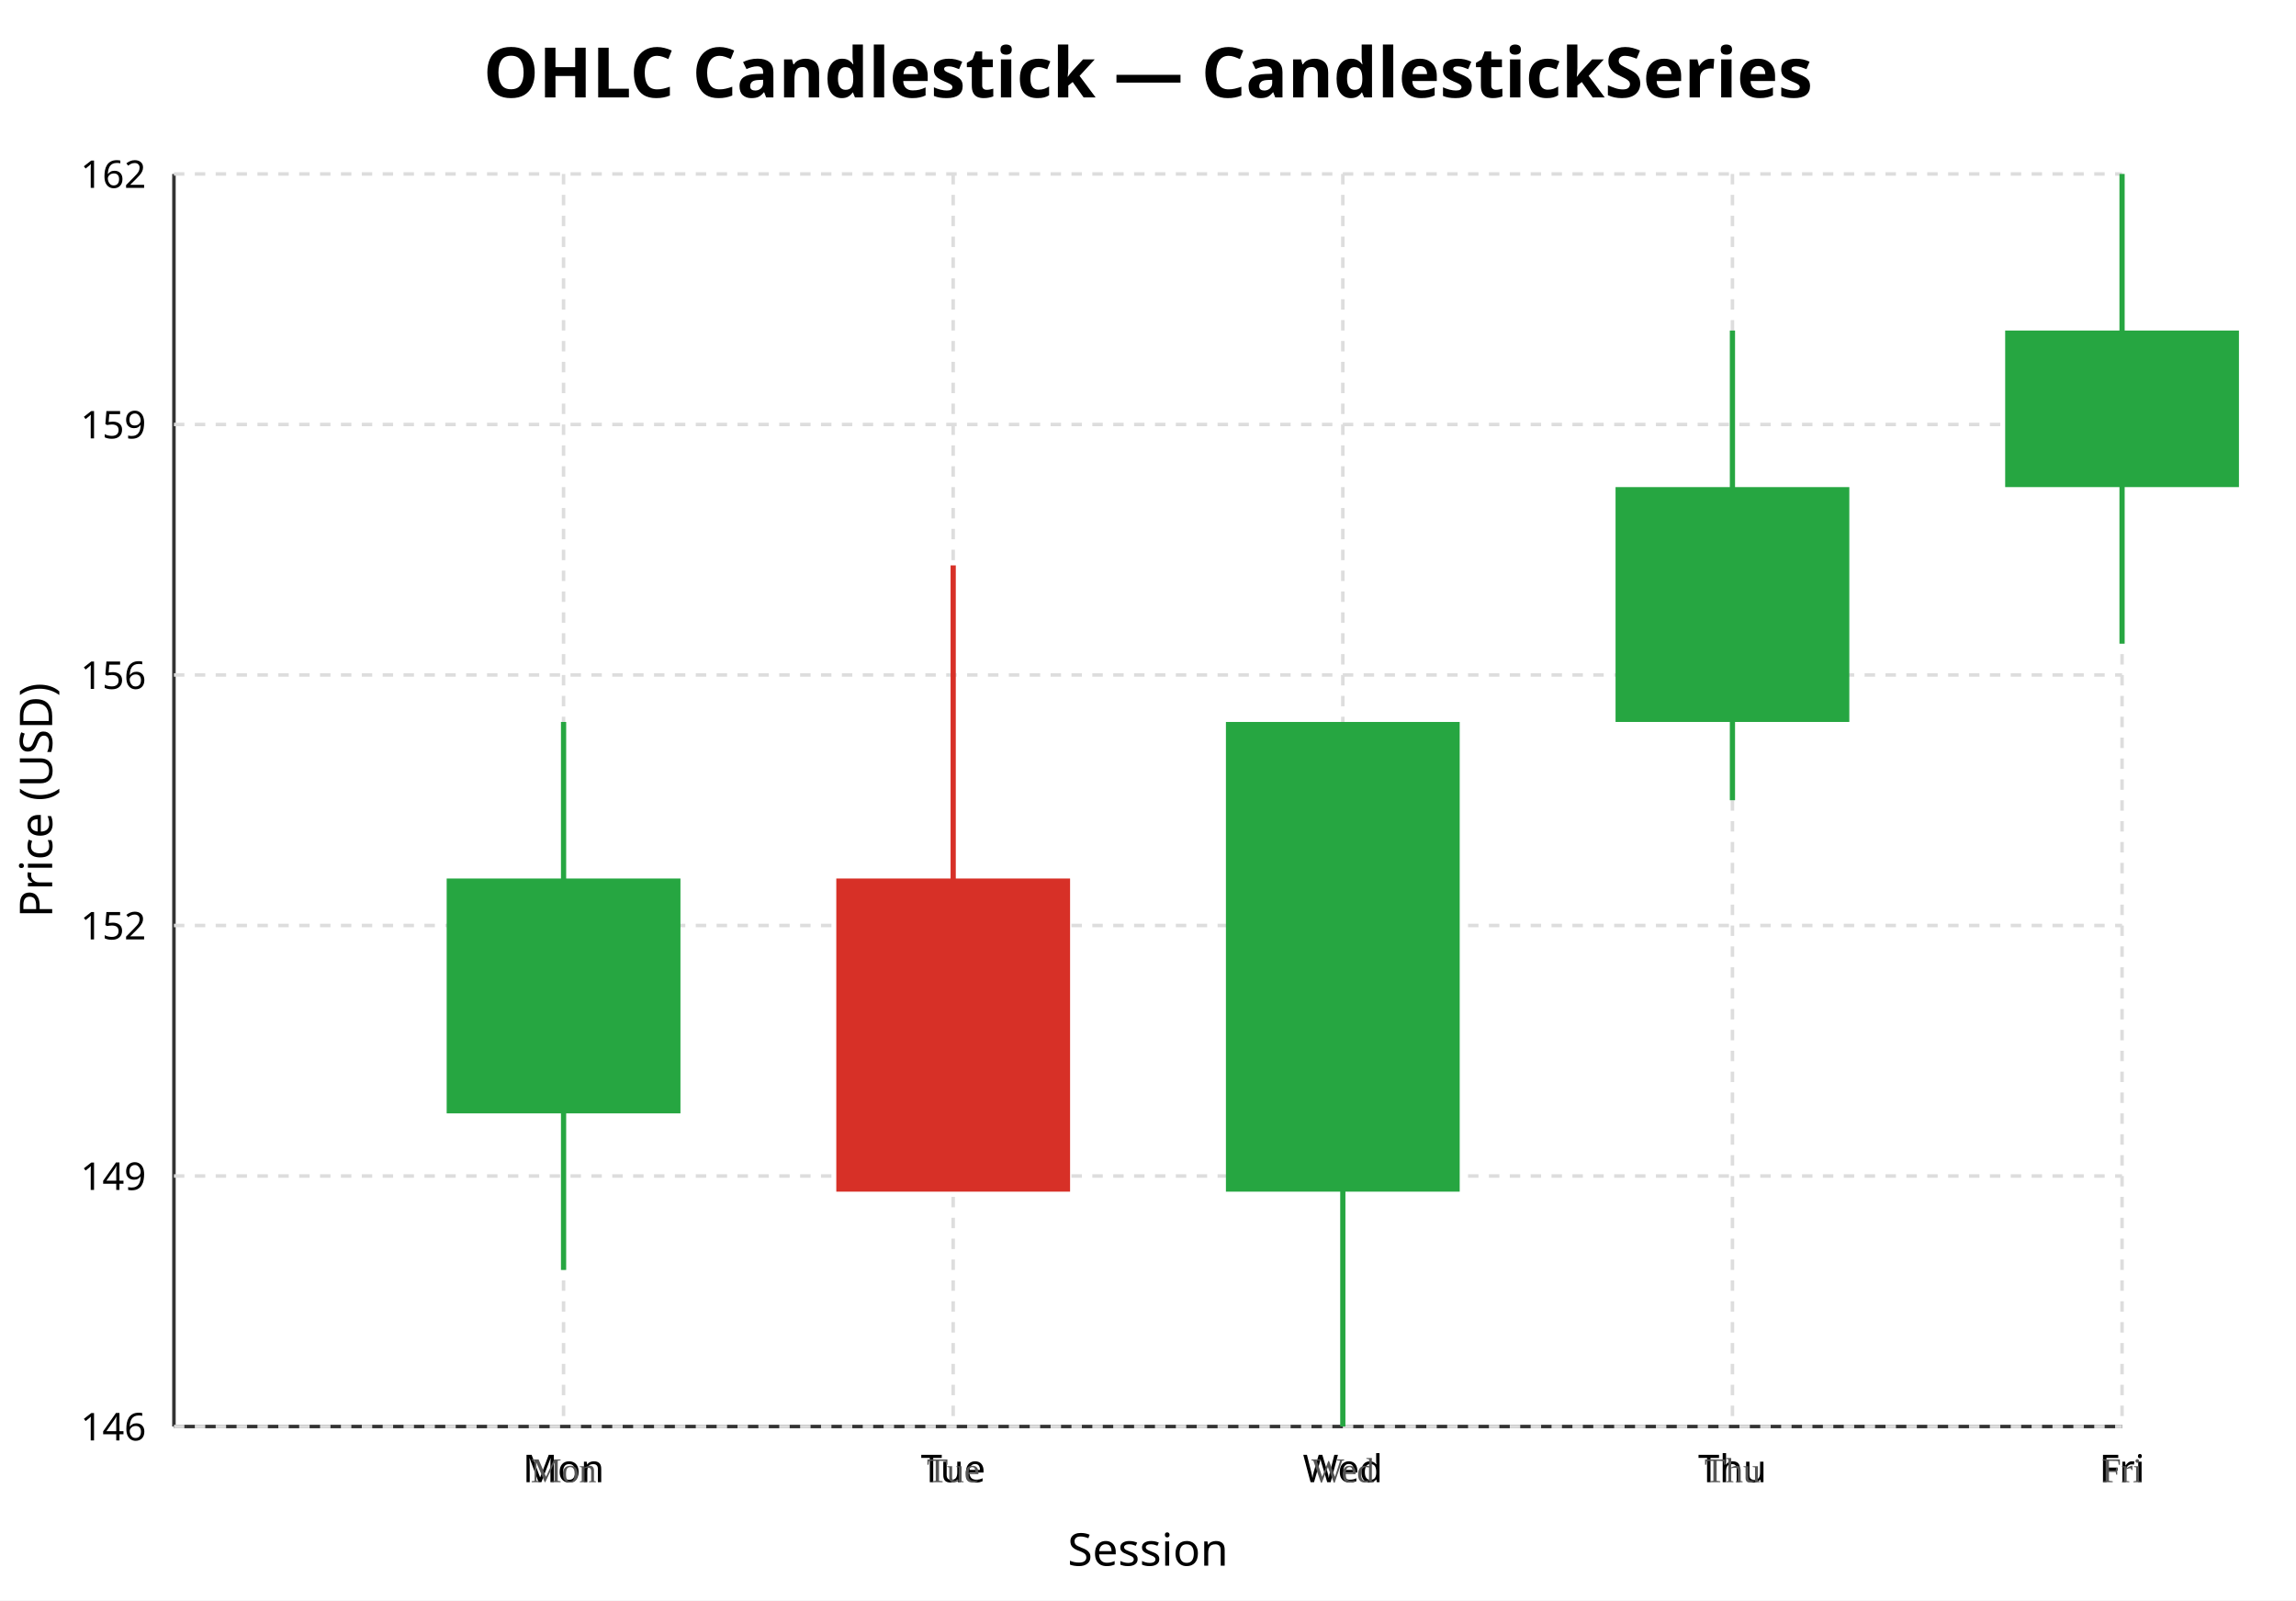
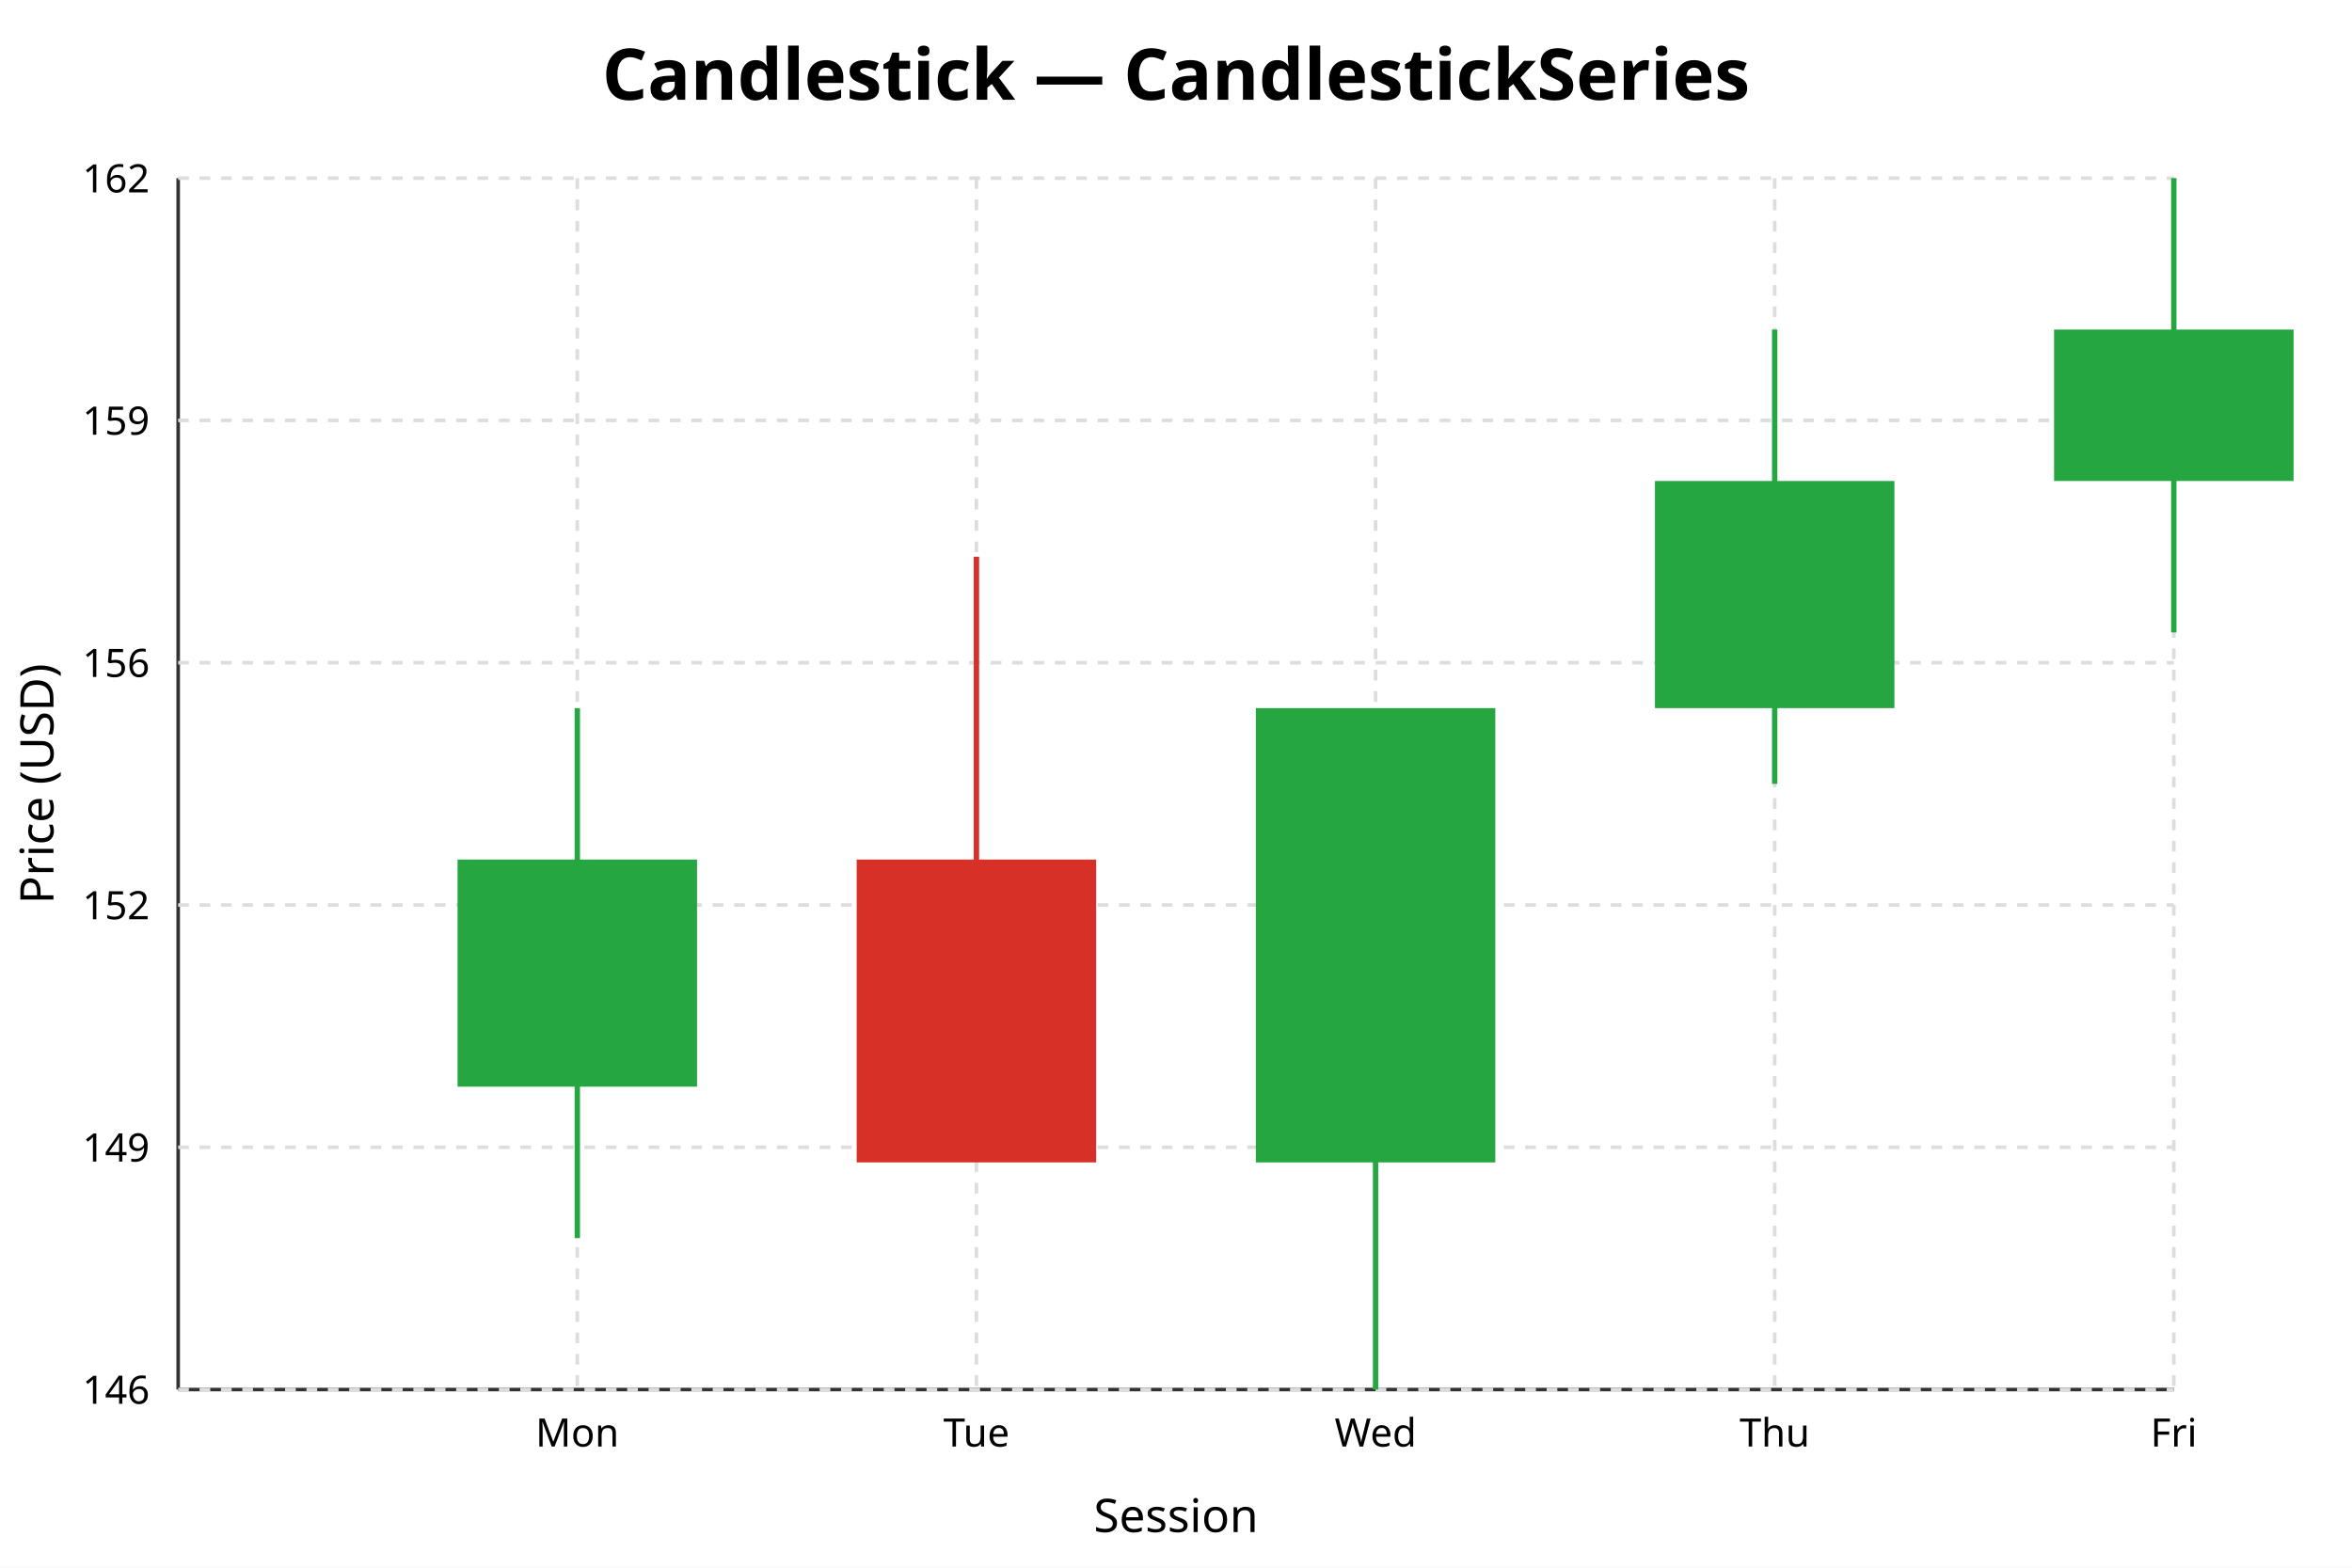
- <svg xmlns="http://www.w3.org/2000/svg" role="img" focusable="false" aria-labelledby="glyphx-chart-16-title glyphx-chart-16-desc" id="glyphx-chart-16" data-glyphx="true" width="660" height="460" viewBox="0 0 660 460">
-   <rect width="660" height="460" fill="#ffffff" />
-   <text x="330" y="28" text-anchor="middle" font-size="20" font-weight="bold" font-family="sans-serif" fill="#000000">OHLC Candlestick  —  CandlestickSeries</text>
-   <line x1="50" y1="410" x2="610" y2="410" stroke="#333" />
-   <line x1="50" y1="50" x2="50" y2="410" stroke="#333" />
-   <text x="330" y="450" text-anchor="middle" font-size="13" font-family="sans-serif" fill="#000000">Session</text>
-   <text x="15" y="230" text-anchor="middle" font-size="13" font-family="sans-serif" fill="#000000" transform="rotate(-90, 15, 230)">Price (USD)</text>
-   <line x1="50" x2="610" y1="410.0" y2="410.0" stroke="#ddd" stroke-dasharray="3,3" />
-   <text x="42" y="414.0" text-anchor="end" font-size="11" font-family="sans-serif" fill="#000000">146</text>
-   <line x1="50" x2="610" y1="338" y2="338" stroke="#ddd" stroke-dasharray="3,3" />
-   <text x="42" y="342" text-anchor="end" font-size="11" font-family="sans-serif" fill="#000000">149</text>
-   <line x1="50" x2="610" y1="266" y2="266" stroke="#ddd" stroke-dasharray="3,3" />
-   <text x="42" y="270" text-anchor="end" font-size="11" font-family="sans-serif" fill="#000000">152</text>
-   <line x1="50" x2="610" y1="194" y2="194" stroke="#ddd" stroke-dasharray="3,3" />
-   <text x="42" y="198" text-anchor="end" font-size="11" font-family="sans-serif" fill="#000000">156</text>
-   <line x1="50" x2="610" y1="122" y2="122" stroke="#ddd" stroke-dasharray="3,3" />
-   <text x="42" y="126" text-anchor="end" font-size="11" font-family="sans-serif" fill="#000000">159</text>
+ <svg xmlns="http://www.w3.org/2000/svg" role="img" focusable="false" aria-labelledby="glyphx-chart-6-title glyphx-chart-6-desc" id="glyphx-chart-6" data-glyphx="true" width="660" height="440" viewBox="0 0 660 440">
+   <rect width="660" height="440" fill="#ffffff" />
+   <text x="330" y="28" text-anchor="middle" font-size="20" font-weight="bold" font-family="sans-serif" fill="#000000">Candlestick  —  CandlestickSeries</text>
+   <line x1="50" y1="390" x2="610" y2="390" stroke="#333" />
+   <line x1="50" y1="50" x2="50" y2="390" stroke="#333" />
+   <text x="330" y="430" text-anchor="middle" font-size="13" font-family="sans-serif" fill="#000000">Session</text>
+   <text x="15" y="220" text-anchor="middle" font-size="13" font-family="sans-serif" fill="#000000" transform="rotate(-90, 15, 220)">Price (USD)</text>
+   <line x1="50" x2="610" y1="390.0" y2="390.0" stroke="#ddd" stroke-dasharray="3,3" />
+   <text x="42" y="394.0" text-anchor="end" font-size="11" font-family="sans-serif" fill="#000000">146</text>
+   <line x1="50" x2="610" y1="322" y2="322" stroke="#ddd" stroke-dasharray="3,3" />
+   <text x="42" y="326" text-anchor="end" font-size="11" font-family="sans-serif" fill="#000000">149</text>
+   <line x1="50" x2="610" y1="254" y2="254" stroke="#ddd" stroke-dasharray="3,3" />
+   <text x="42" y="258" text-anchor="end" font-size="11" font-family="sans-serif" fill="#000000">152</text>
+   <line x1="50" x2="610" y1="186" y2="186" stroke="#ddd" stroke-dasharray="3,3" />
+   <text x="42" y="190" text-anchor="end" font-size="11" font-family="sans-serif" fill="#000000">156</text>
+   <line x1="50" x2="610" y1="118" y2="118" stroke="#ddd" stroke-dasharray="3,3" />
+   <text x="42" y="122" text-anchor="end" font-size="11" font-family="sans-serif" fill="#000000">159</text>
  <line x1="50" x2="610" y1="50.0" y2="50.0" stroke="#ddd" stroke-dasharray="3,3" />
  <text x="42" y="54.0" text-anchor="end" font-size="11" font-family="sans-serif" fill="#000000">162</text>
-   <line y1="50" y2="410" x1="162.0" x2="162.0" stroke="#ddd" stroke-dasharray="3,3" />
-   <text x="162.0" y="426" text-anchor="middle" font-size="11" font-family="sans-serif" fill="#000000">Mon</text>
-   <line y1="50" y2="410" x1="274.0" x2="274.0" stroke="#ddd" stroke-dasharray="3,3" />
-   <text x="274.0" y="426" text-anchor="middle" font-size="11" font-family="sans-serif" fill="#000000">Tue</text>
-   <line y1="50" y2="410" x1="386.0" x2="386.0" stroke="#ddd" stroke-dasharray="3,3" />
-   <text x="386.0" y="426" text-anchor="middle" font-size="11" font-family="sans-serif" fill="#000000">Wed</text>
-   <line y1="50" y2="410" x1="498.0" x2="498.0" stroke="#ddd" stroke-dasharray="3,3" />
-   <text x="498.0" y="426" text-anchor="middle" font-size="11" font-family="sans-serif" fill="#000000">Thu</text>
-   <line y1="50" y2="410" x1="610.0" x2="610.0" stroke="#ddd" stroke-dasharray="3,3" />
-   <text x="610.0" y="426" text-anchor="middle" font-size="11" font-family="sans-serif" fill="#000000">Fri</text>
-   <line x1="162.0" x2="162.0" y1="207.5" y2="365.0" stroke="#26a641" stroke-width="1.5" />
-   <rect class="glyphx-point series-20464" tabindex="0" role="graphics-symbol" x="128.4" y="252.5" width="67.2" height="67.5" fill="#26a641" data-x="Mon" data-label="Mon" data-value="O:150 H:155 L:148 C:153" />
-   <text x="162.0" y="426" text-anchor="middle" font-size="10" fill="#555">Mon</text>
-   <line x1="274.0" x2="274.0" y1="162.5" y2="297.5" stroke="#d73027" stroke-width="1.5" />
-   <rect class="glyphx-point series-20464" tabindex="0" role="graphics-symbol" x="240.4" y="252.5" width="67.2" height="90.0" fill="#d73027" data-x="Tue" data-label="Tue" data-value="O:153 H:157 L:151 C:149" />
-   <text x="274.0" y="426" text-anchor="middle" font-size="10" fill="#555">Tue</text>
-   <line x1="386.0" x2="386.0" y1="252.5" y2="410.0" stroke="#26a641" stroke-width="1.5" />
-   <rect class="glyphx-point series-20464" tabindex="0" role="graphics-symbol" x="352.4" y="207.5" width="67.2" height="135.0" fill="#26a641" data-x="Wed" data-label="Wed" data-value="O:149 H:153 L:146 C:155" />
-   <text x="386.0" y="426" text-anchor="middle" font-size="10" fill="#555">Wed</text>
-   <line x1="498.0" x2="498.0" y1="95.0" y2="230.0" stroke="#26a641" stroke-width="1.5" />
-   <rect class="glyphx-point series-20464" tabindex="0" role="graphics-symbol" x="464.4" y="140.0" width="67.2" height="67.5" fill="#26a641" data-x="Thu" data-label="Thu" data-value="O:155 H:160 L:154 C:158" />
-   <text x="498.0" y="426" text-anchor="middle" font-size="10" fill="#555">Thu</text>
-   <line x1="610.0" x2="610.0" y1="50.0" y2="185.0" stroke="#26a641" stroke-width="1.5" />
-   <rect class="glyphx-point series-20464" tabindex="0" role="graphics-symbol" x="576.4" y="95.0" width="67.2" height="45.0" fill="#26a641" data-x="Fri" data-label="Fri" data-value="O:158 H:162 L:156 C:160" />
-   <text x="610.0" y="426" text-anchor="middle" font-size="10" fill="#555">Fri</text>
+   <line y1="50" y2="390" x1="162.0" x2="162.0" stroke="#ddd" stroke-dasharray="3,3" />
+   <text x="162.0" y="406" text-anchor="middle" font-size="11" font-family="sans-serif" fill="#000000">Mon</text>
+   <line y1="50" y2="390" x1="274.0" x2="274.0" stroke="#ddd" stroke-dasharray="3,3" />
+   <text x="274.0" y="406" text-anchor="middle" font-size="11" font-family="sans-serif" fill="#000000">Tue</text>
+   <line y1="50" y2="390" x1="386.0" x2="386.0" stroke="#ddd" stroke-dasharray="3,3" />
+   <text x="386.0" y="406" text-anchor="middle" font-size="11" font-family="sans-serif" fill="#000000">Wed</text>
+   <line y1="50" y2="390" x1="498.0" x2="498.0" stroke="#ddd" stroke-dasharray="3,3" />
+   <text x="498.0" y="406" text-anchor="middle" font-size="11" font-family="sans-serif" fill="#000000">Thu</text>
+   <line y1="50" y2="390" x1="610.0" x2="610.0" stroke="#ddd" stroke-dasharray="3,3" />
+   <text x="610.0" y="406" text-anchor="middle" font-size="11" font-family="sans-serif" fill="#000000">Fri</text>
+   <line x1="162.0" x2="162.0" y1="198.75" y2="347.5" stroke="#26a641" stroke-width="1.5" />
+   <rect class="glyphx-point series-4864" tabindex="0" role="graphics-symbol" x="128.4" y="241.25" width="67.2" height="63.75" fill="#26a641" data-x="Mon" data-label="Mon" data-value="O:150 H:155 L:148 C:153" />
+   <line x1="274.0" x2="274.0" y1="156.25" y2="283.75" stroke="#d73027" stroke-width="1.5" />
+   <rect class="glyphx-point series-4864" tabindex="0" role="graphics-symbol" x="240.4" y="241.25" width="67.2" height="85.0" fill="#d73027" data-x="Tue" data-label="Tue" data-value="O:153 H:157 L:151 C:149" />
+   <line x1="386.0" x2="386.0" y1="241.25" y2="390.0" stroke="#26a641" stroke-width="1.5" />
+   <rect class="glyphx-point series-4864" tabindex="0" role="graphics-symbol" x="352.4" y="198.75" width="67.2" height="127.5" fill="#26a641" data-x="Wed" data-label="Wed" data-value="O:149 H:153 L:146 C:155" />
+   <line x1="498.0" x2="498.0" y1="92.5" y2="220.0" stroke="#26a641" stroke-width="1.5" />
+   <rect class="glyphx-point series-4864" tabindex="0" role="graphics-symbol" x="464.4" y="135.0" width="67.2" height="63.75" fill="#26a641" data-x="Thu" data-label="Thu" data-value="O:155 H:160 L:154 C:158" />
+   <line x1="610.0" x2="610.0" y1="50.0" y2="177.5" stroke="#26a641" stroke-width="1.5" />
+   <rect class="glyphx-point series-4864" tabindex="0" role="graphics-symbol" x="576.4" y="92.5" width="67.2" height="42.5" fill="#26a641" data-x="Fri" data-label="Fri" data-value="O:158 H:162 L:156 C:160" />
</svg>
